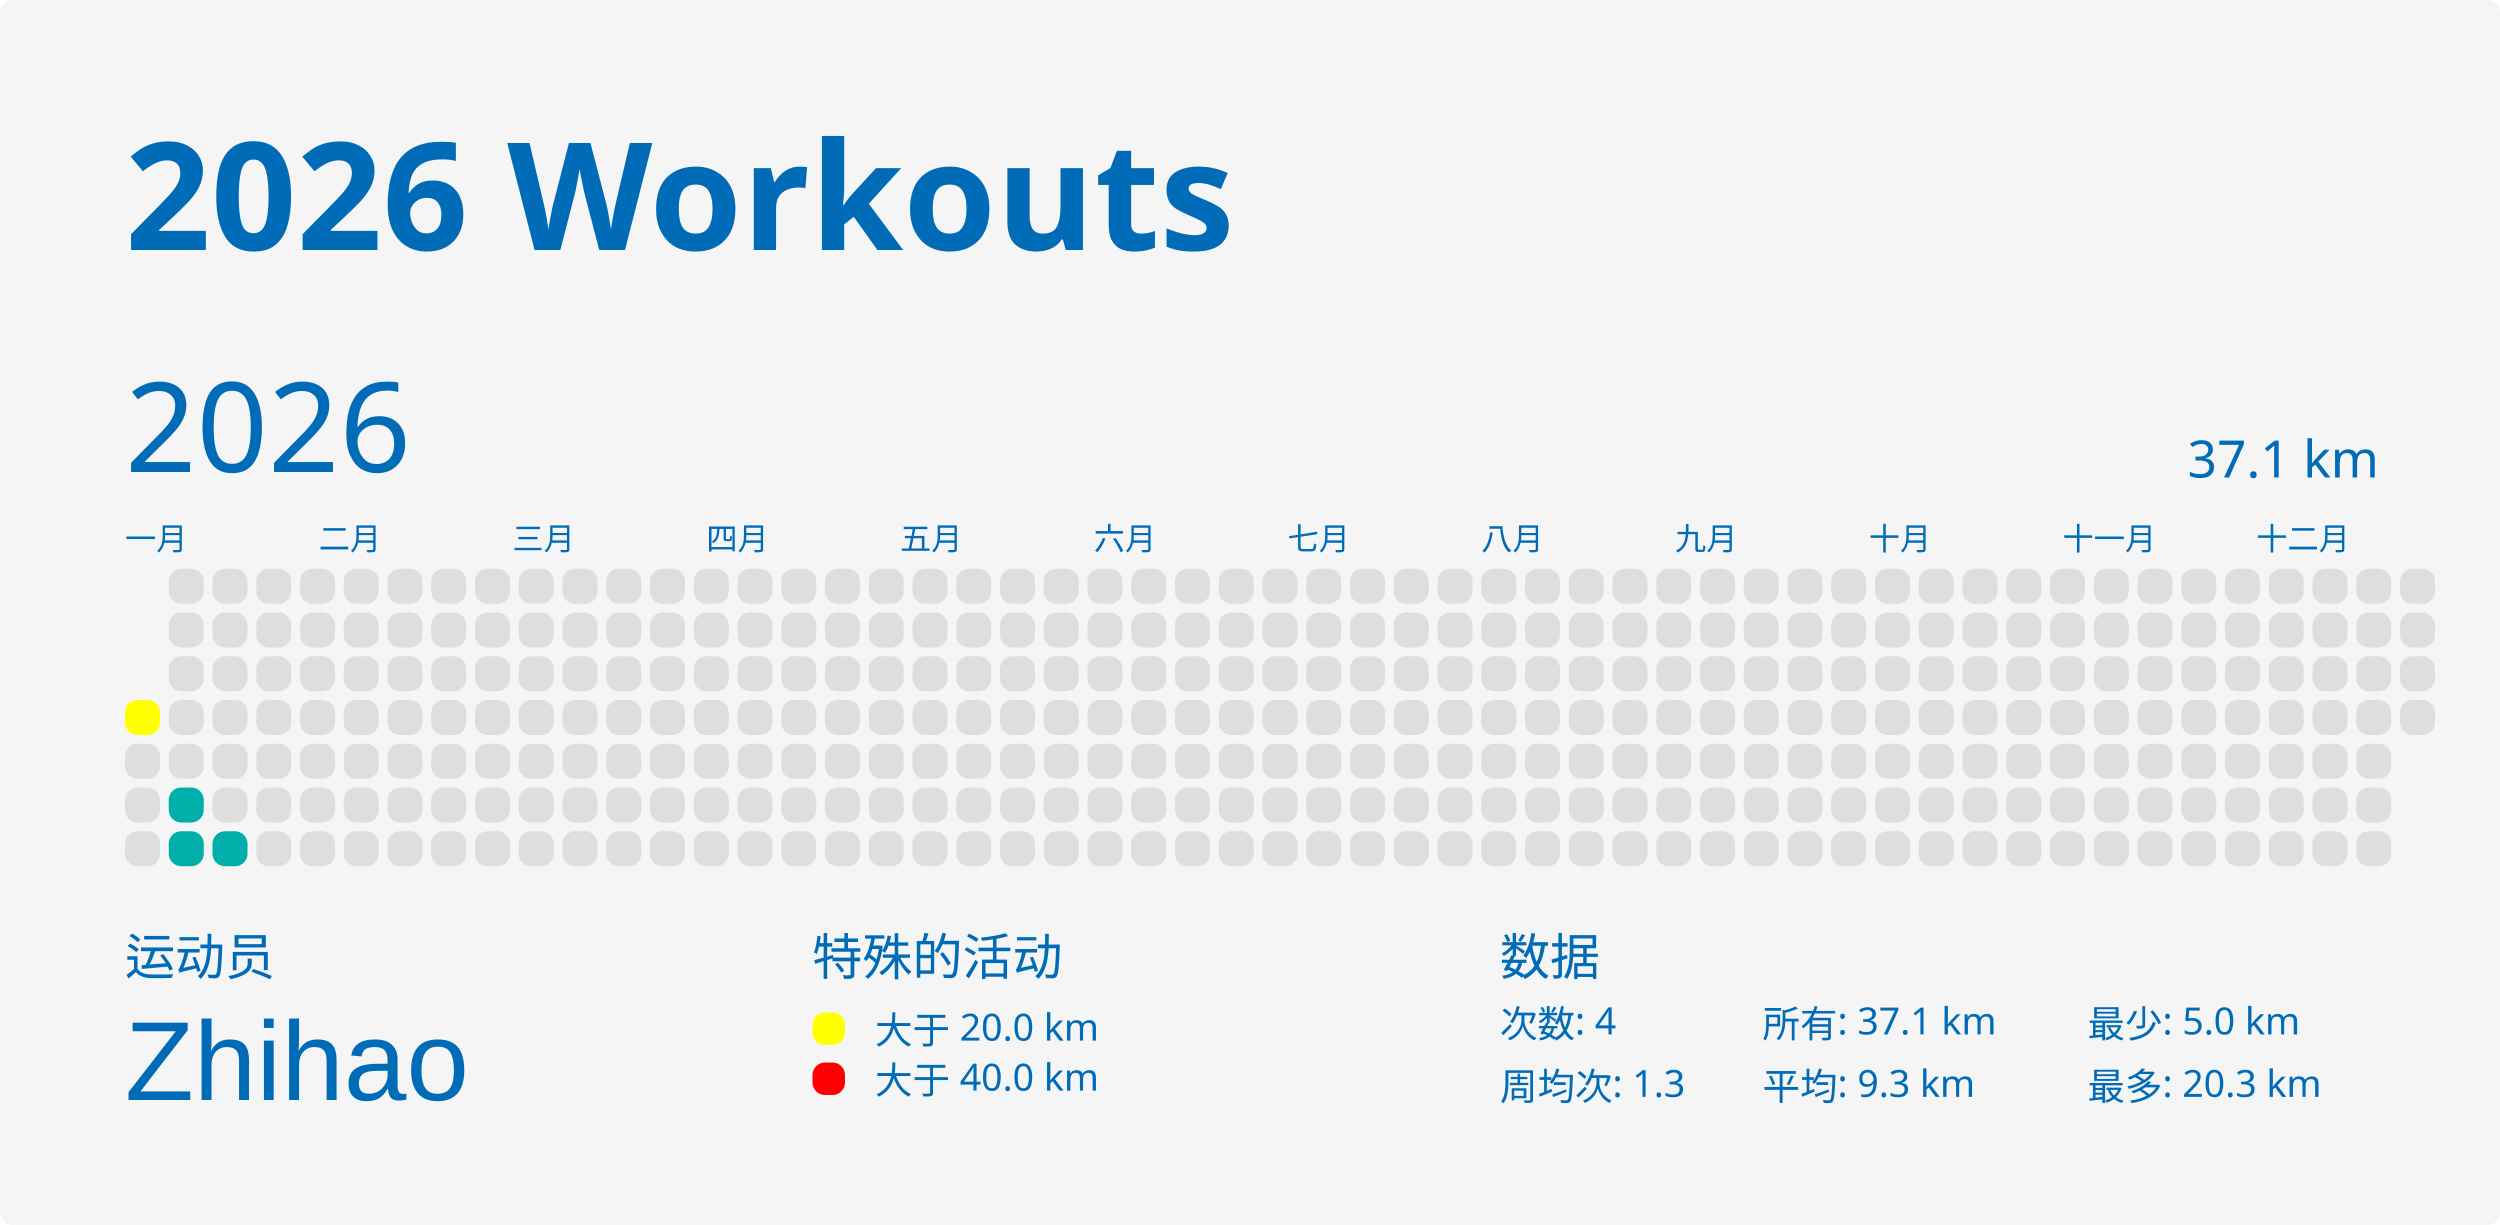
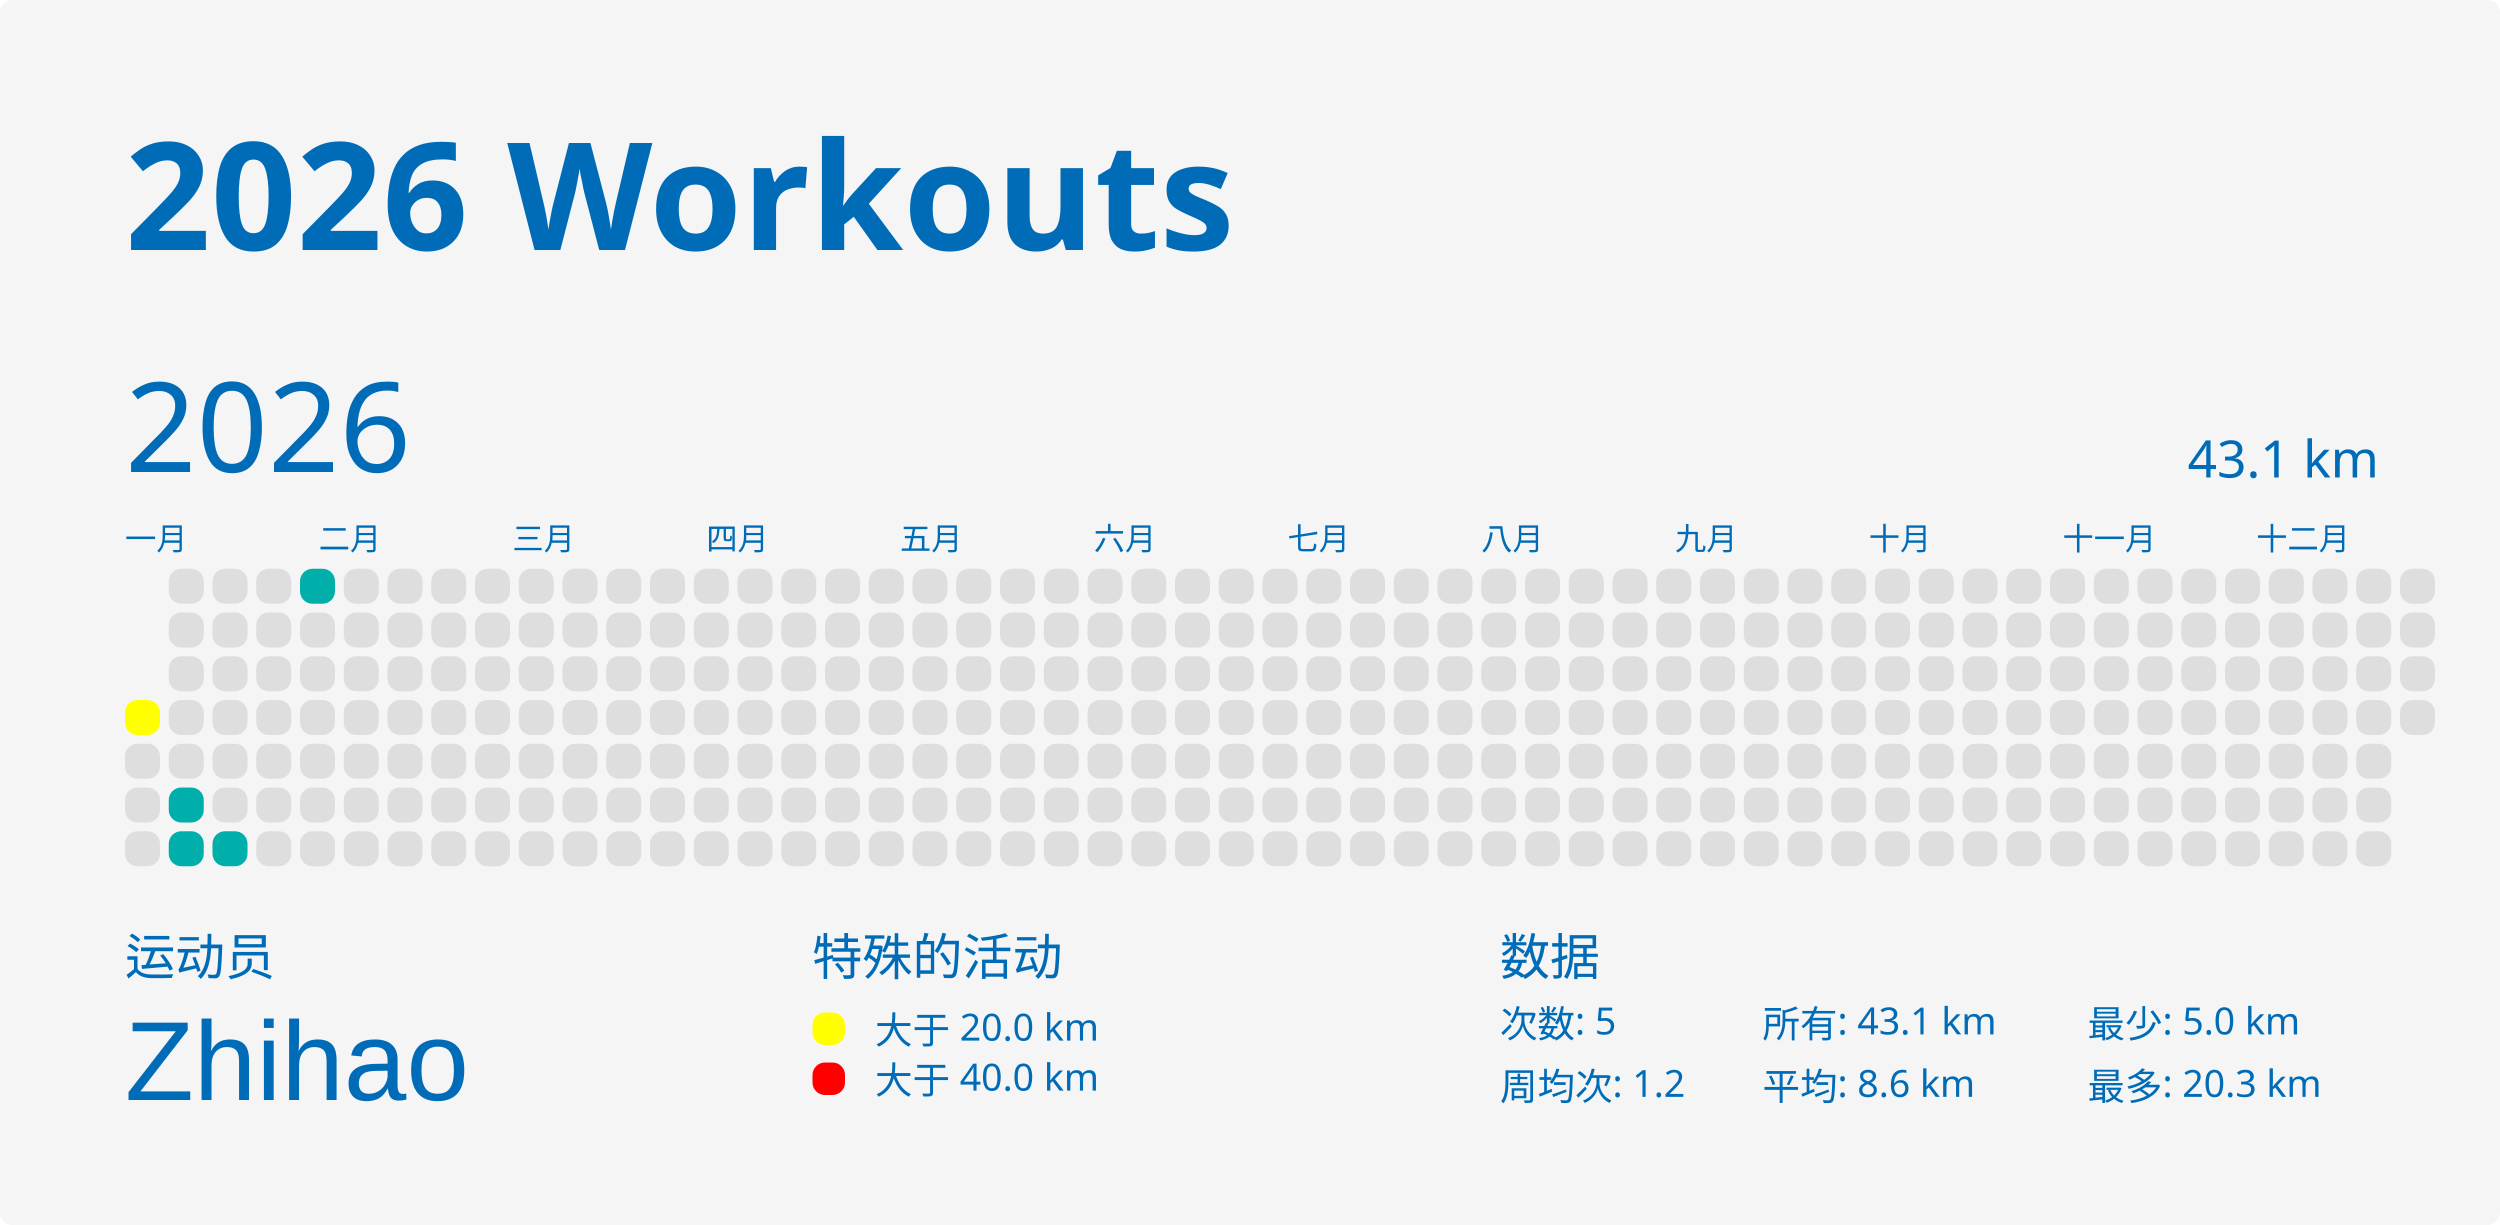
<svg xmlns="http://www.w3.org/2000/svg" baseProfile="full" height="98mm" version="1.1" viewBox="0,0,200,98" width="200mm">
  <defs />
  <rect fill="#f5f5f5" height="98" rx="1" ry="1" width="200" x="0" y="0" />
  <text fill="#006cb8" style="font-size:12px; font-family:MGI-Regular; font-weight:bold;" x="10" y="20">2026 Workouts</text>
  <text fill="#006cb8" style="font-size:4px; font-family:MGI-Regular" x="10" y="78">运动员</text>
  <text fill="#006cb8" style="font-size:9px; font-family:Arial" x="10" y="88">Zhihao</text>
  <text fill="#006cb8" style="font-size:4px; font-family:MGI-Regular" x="65" y="78">特殊的活动</text>
  <rect fill="yellow" height="2.6" rx="1" ry="1" width="2.6" x="65" y="81" />
  <text fill="#006cb8" style="font-size:3px; font-family:MGI-Regular" x="70" y="83.5">大于 20.0 km</text>
  <rect fill="red" height="2.6" rx="1" ry="1" width="2.6" x="65" y="85" />
  <text fill="#006cb8" style="font-size:3px; font-family:MGI-Regular" x="70" y="87.5">大于 40.0 km</text>
  <text fill="#006cb8" style="font-size:4px; font-family:MGI-Regular" x="120" y="78">数据</text>
-   <text fill="#006cb8" style="font-size:3px; font-family:MGI-Regular" x="120" y="83">次数: 4</text>
-   <text fill="#006cb8" style="font-size:3px; font-family:MGI-Regular" x="120" y="88">周均次: 1.3</text>
-   <text fill="#006cb8" style="font-size:3px; font-family:MGI-Regular" x="141" y="83">所有: 37.1 km</text>
-   <text fill="#006cb8" style="font-size:3px; font-family:MGI-Regular" x="141" y="88">平均: 9.3 km</text>
+   <text fill="#006cb8" style="font-size:3px; font-family:MGI-Regular" x="120" y="83">次数: 5</text>
+   <text fill="#006cb8" style="font-size:3px; font-family:MGI-Regular" x="120" y="88">周均次: 1.2</text>
+   <text fill="#006cb8" style="font-size:3px; font-family:MGI-Regular" x="141" y="83">所有: 43.1 km</text>
+   <text fill="#006cb8" style="font-size:3px; font-family:MGI-Regular" x="141" y="88">平均: 8.6 km</text>
  <text fill="#006cb8" style="font-size:3px; font-family:MGI-Regular" x="167" y="83">最少: 5.0 km</text>
  <text fill="#006cb8" style="font-size:3px; font-family:MGI-Regular" x="167" y="88">最多: 20.3 km</text>
  <text dominant-baseline="hanging" fill="#006cb8" style="font-size:10.0px; font-family:MGI-Regular;" x="10" y="30">2026</text>
-   <text dominant-baseline="hanging" fill="#006cb8" style="font-size:4.125px; font-family:MGI-Regular;" x="175" y="35">37.1 km</text>
+   <text dominant-baseline="hanging" fill="#006cb8" style="font-size:4.125px; font-family:MGI-Regular;" x="175" y="35">43.1 km</text>
  <text fill="#006cb8" style="font-size:2.5px; font-family:MGI-Regular" x="10.0" y="44">一月</text>
  <text fill="#006cb8" style="font-size:2.5px; font-family:MGI-Regular" x="25.5" y="44">二月</text>
  <text fill="#006cb8" style="font-size:2.5px; font-family:MGI-Regular" x="41.0" y="44">三月</text>
  <text fill="#006cb8" style="font-size:2.5px; font-family:MGI-Regular" x="56.5" y="44">四月</text>
  <text fill="#006cb8" style="font-size:2.5px; font-family:MGI-Regular" x="72.0" y="44">五月</text>
  <text fill="#006cb8" style="font-size:2.5px; font-family:MGI-Regular" x="87.5" y="44">六月</text>
  <text fill="#006cb8" style="font-size:2.5px; font-family:MGI-Regular" x="103.0" y="44">七月</text>
  <text fill="#006cb8" style="font-size:2.5px; font-family:MGI-Regular" x="118.5" y="44">八月</text>
  <text fill="#006cb8" style="font-size:2.5px; font-family:MGI-Regular" x="134.0" y="44">九月</text>
  <text fill="#006cb8" style="font-size:2.5px; font-family:MGI-Regular" x="149.5" y="44">十月</text>
  <text fill="#006cb8" style="font-size:2.5px; font-family:MGI-Regular" x="165.0" y="44">十一月</text>
  <text fill="#006cb8" style="font-size:2.5px; font-family:MGI-Regular" x="180.5" y="44">十二月</text>
  <rect fill="yellow" height="2.8" rx="1" ry="1" width="2.8" x="10.0" y="56.0" />
  <rect fill="#dedede" height="2.8" rx="1" ry="1" width="2.8" x="10.0" y="59.5" />
  <rect fill="#dedede" height="2.8" rx="1" ry="1" width="2.8" x="10.0" y="63.0" />
  <rect fill="#dedede" height="2.8" rx="1" ry="1" width="2.8" x="10.0" y="66.5" />
  <rect fill="#dedede" height="2.8" rx="1" ry="1" width="2.8" x="13.5" y="45.5" />
  <rect fill="#dedede" height="2.8" rx="1" ry="1" width="2.8" x="13.5" y="49.0" />
  <rect fill="#dedede" height="2.8" rx="1" ry="1" width="2.8" x="13.5" y="52.5" />
  <rect fill="#dedede" height="2.8" rx="1" ry="1" width="2.8" x="13.5" y="56.0" />
  <rect fill="#dedede" height="2.8" rx="1" ry="1" width="2.8" x="13.5" y="59.5" />
  <rect fill="#00AFAA" height="2.8" rx="1" ry="1" width="2.8" x="13.5" y="63.0" />
  <rect fill="#00AFAA" height="2.8" rx="1" ry="1" width="2.8" x="13.5" y="66.5" />
  <rect fill="#dedede" height="2.8" rx="1" ry="1" width="2.8" x="17.0" y="45.5" />
  <rect fill="#dedede" height="2.8" rx="1" ry="1" width="2.8" x="17.0" y="49.0" />
  <rect fill="#dedede" height="2.8" rx="1" ry="1" width="2.8" x="17.0" y="52.5" />
  <rect fill="#dedede" height="2.8" rx="1" ry="1" width="2.8" x="17.0" y="56.0" />
  <rect fill="#dedede" height="2.8" rx="1" ry="1" width="2.8" x="17.0" y="59.5" />
  <rect fill="#dedede" height="2.8" rx="1" ry="1" width="2.8" x="17.0" y="63.0" />
  <rect fill="#00AFAA" height="2.8" rx="1" ry="1" width="2.8" x="17.0" y="66.5" />
  <rect fill="#dedede" height="2.8" rx="1" ry="1" width="2.8" x="20.5" y="45.5" />
  <rect fill="#dedede" height="2.8" rx="1" ry="1" width="2.8" x="20.5" y="49.0" />
  <rect fill="#dedede" height="2.8" rx="1" ry="1" width="2.8" x="20.5" y="52.5" />
  <rect fill="#dedede" height="2.8" rx="1" ry="1" width="2.8" x="20.5" y="56.0" />
  <rect fill="#dedede" height="2.8" rx="1" ry="1" width="2.8" x="20.5" y="59.5" />
  <rect fill="#dedede" height="2.8" rx="1" ry="1" width="2.8" x="20.5" y="63.0" />
  <rect fill="#dedede" height="2.8" rx="1" ry="1" width="2.8" x="20.5" y="66.5" />
-   <rect fill="#dedede" height="2.8" rx="1" ry="1" width="2.8" x="24.0" y="45.5" />
+   <rect fill="#00AFAA" height="2.8" rx="1" ry="1" width="2.8" x="24.0" y="45.5" />
  <rect fill="#dedede" height="2.8" rx="1" ry="1" width="2.8" x="24.0" y="49.0" />
  <rect fill="#dedede" height="2.8" rx="1" ry="1" width="2.8" x="24.0" y="52.5" />
  <rect fill="#dedede" height="2.8" rx="1" ry="1" width="2.8" x="24.0" y="56.0" />
  <rect fill="#dedede" height="2.8" rx="1" ry="1" width="2.8" x="24.0" y="59.5" />
  <rect fill="#dedede" height="2.8" rx="1" ry="1" width="2.8" x="24.0" y="63.0" />
  <rect fill="#dedede" height="2.8" rx="1" ry="1" width="2.8" x="24.0" y="66.5" />
  <rect fill="#dedede" height="2.8" rx="1" ry="1" width="2.8" x="27.5" y="45.5" />
  <rect fill="#dedede" height="2.8" rx="1" ry="1" width="2.8" x="27.5" y="49.0" />
  <rect fill="#dedede" height="2.8" rx="1" ry="1" width="2.8" x="27.5" y="52.5" />
  <rect fill="#dedede" height="2.8" rx="1" ry="1" width="2.8" x="27.5" y="56.0" />
  <rect fill="#dedede" height="2.8" rx="1" ry="1" width="2.8" x="27.5" y="59.5" />
  <rect fill="#dedede" height="2.8" rx="1" ry="1" width="2.8" x="27.5" y="63.0" />
  <rect fill="#dedede" height="2.8" rx="1" ry="1" width="2.8" x="27.5" y="66.5" />
  <rect fill="#dedede" height="2.8" rx="1" ry="1" width="2.8" x="31.0" y="45.5" />
  <rect fill="#dedede" height="2.8" rx="1" ry="1" width="2.8" x="31.0" y="49.0" />
  <rect fill="#dedede" height="2.8" rx="1" ry="1" width="2.8" x="31.0" y="52.5" />
  <rect fill="#dedede" height="2.8" rx="1" ry="1" width="2.8" x="31.0" y="56.0" />
  <rect fill="#dedede" height="2.8" rx="1" ry="1" width="2.8" x="31.0" y="59.5" />
  <rect fill="#dedede" height="2.8" rx="1" ry="1" width="2.8" x="31.0" y="63.0" />
  <rect fill="#dedede" height="2.8" rx="1" ry="1" width="2.8" x="31.0" y="66.5" />
  <rect fill="#dedede" height="2.8" rx="1" ry="1" width="2.8" x="34.5" y="45.5" />
  <rect fill="#dedede" height="2.8" rx="1" ry="1" width="2.8" x="34.5" y="49.0" />
  <rect fill="#dedede" height="2.8" rx="1" ry="1" width="2.8" x="34.5" y="52.5" />
  <rect fill="#dedede" height="2.8" rx="1" ry="1" width="2.8" x="34.5" y="56.0" />
  <rect fill="#dedede" height="2.8" rx="1" ry="1" width="2.8" x="34.5" y="59.5" />
  <rect fill="#dedede" height="2.8" rx="1" ry="1" width="2.8" x="34.5" y="63.0" />
  <rect fill="#dedede" height="2.8" rx="1" ry="1" width="2.8" x="34.5" y="66.5" />
  <rect fill="#dedede" height="2.8" rx="1" ry="1" width="2.8" x="38.0" y="45.5" />
  <rect fill="#dedede" height="2.8" rx="1" ry="1" width="2.8" x="38.0" y="49.0" />
  <rect fill="#dedede" height="2.8" rx="1" ry="1" width="2.8" x="38.0" y="52.5" />
  <rect fill="#dedede" height="2.8" rx="1" ry="1" width="2.8" x="38.0" y="56.0" />
  <rect fill="#dedede" height="2.8" rx="1" ry="1" width="2.8" x="38.0" y="59.5" />
  <rect fill="#dedede" height="2.8" rx="1" ry="1" width="2.8" x="38.0" y="63.0" />
  <rect fill="#dedede" height="2.8" rx="1" ry="1" width="2.8" x="38.0" y="66.5" />
  <rect fill="#dedede" height="2.8" rx="1" ry="1" width="2.8" x="41.5" y="45.5" />
  <rect fill="#dedede" height="2.8" rx="1" ry="1" width="2.8" x="41.5" y="49.0" />
  <rect fill="#dedede" height="2.8" rx="1" ry="1" width="2.8" x="41.5" y="52.5" />
  <rect fill="#dedede" height="2.8" rx="1" ry="1" width="2.8" x="41.5" y="56.0" />
  <rect fill="#dedede" height="2.8" rx="1" ry="1" width="2.8" x="41.5" y="59.5" />
  <rect fill="#dedede" height="2.8" rx="1" ry="1" width="2.8" x="41.5" y="63.0" />
  <rect fill="#dedede" height="2.8" rx="1" ry="1" width="2.8" x="41.5" y="66.5" />
  <rect fill="#dedede" height="2.8" rx="1" ry="1" width="2.8" x="45.0" y="45.5" />
  <rect fill="#dedede" height="2.8" rx="1" ry="1" width="2.8" x="45.0" y="49.0" />
  <rect fill="#dedede" height="2.8" rx="1" ry="1" width="2.8" x="45.0" y="52.5" />
  <rect fill="#dedede" height="2.8" rx="1" ry="1" width="2.8" x="45.0" y="56.0" />
  <rect fill="#dedede" height="2.8" rx="1" ry="1" width="2.8" x="45.0" y="59.5" />
  <rect fill="#dedede" height="2.8" rx="1" ry="1" width="2.8" x="45.0" y="63.0" />
  <rect fill="#dedede" height="2.8" rx="1" ry="1" width="2.8" x="45.0" y="66.5" />
  <rect fill="#dedede" height="2.8" rx="1" ry="1" width="2.8" x="48.5" y="45.5" />
  <rect fill="#dedede" height="2.8" rx="1" ry="1" width="2.8" x="48.5" y="49.0" />
  <rect fill="#dedede" height="2.8" rx="1" ry="1" width="2.8" x="48.5" y="52.5" />
  <rect fill="#dedede" height="2.8" rx="1" ry="1" width="2.8" x="48.5" y="56.0" />
  <rect fill="#dedede" height="2.8" rx="1" ry="1" width="2.8" x="48.5" y="59.5" />
  <rect fill="#dedede" height="2.8" rx="1" ry="1" width="2.8" x="48.5" y="63.0" />
  <rect fill="#dedede" height="2.8" rx="1" ry="1" width="2.8" x="48.5" y="66.5" />
  <rect fill="#dedede" height="2.8" rx="1" ry="1" width="2.8" x="52.0" y="45.5" />
  <rect fill="#dedede" height="2.8" rx="1" ry="1" width="2.8" x="52.0" y="49.0" />
  <rect fill="#dedede" height="2.8" rx="1" ry="1" width="2.8" x="52.0" y="52.5" />
  <rect fill="#dedede" height="2.8" rx="1" ry="1" width="2.8" x="52.0" y="56.0" />
  <rect fill="#dedede" height="2.8" rx="1" ry="1" width="2.8" x="52.0" y="59.5" />
  <rect fill="#dedede" height="2.8" rx="1" ry="1" width="2.8" x="52.0" y="63.0" />
  <rect fill="#dedede" height="2.8" rx="1" ry="1" width="2.8" x="52.0" y="66.5" />
  <rect fill="#dedede" height="2.8" rx="1" ry="1" width="2.8" x="55.5" y="45.5" />
  <rect fill="#dedede" height="2.8" rx="1" ry="1" width="2.8" x="55.5" y="49.0" />
  <rect fill="#dedede" height="2.8" rx="1" ry="1" width="2.8" x="55.5" y="52.5" />
  <rect fill="#dedede" height="2.8" rx="1" ry="1" width="2.8" x="55.5" y="56.0" />
  <rect fill="#dedede" height="2.8" rx="1" ry="1" width="2.8" x="55.5" y="59.5" />
  <rect fill="#dedede" height="2.8" rx="1" ry="1" width="2.8" x="55.5" y="63.0" />
  <rect fill="#dedede" height="2.8" rx="1" ry="1" width="2.8" x="55.5" y="66.5" />
  <rect fill="#dedede" height="2.8" rx="1" ry="1" width="2.8" x="59.0" y="45.5" />
  <rect fill="#dedede" height="2.8" rx="1" ry="1" width="2.8" x="59.0" y="49.0" />
  <rect fill="#dedede" height="2.8" rx="1" ry="1" width="2.8" x="59.0" y="52.5" />
  <rect fill="#dedede" height="2.8" rx="1" ry="1" width="2.8" x="59.0" y="56.0" />
  <rect fill="#dedede" height="2.8" rx="1" ry="1" width="2.8" x="59.0" y="59.5" />
  <rect fill="#dedede" height="2.8" rx="1" ry="1" width="2.8" x="59.0" y="63.0" />
  <rect fill="#dedede" height="2.8" rx="1" ry="1" width="2.8" x="59.0" y="66.5" />
  <rect fill="#dedede" height="2.8" rx="1" ry="1" width="2.8" x="62.5" y="45.5" />
  <rect fill="#dedede" height="2.8" rx="1" ry="1" width="2.8" x="62.5" y="49.0" />
  <rect fill="#dedede" height="2.8" rx="1" ry="1" width="2.8" x="62.5" y="52.5" />
  <rect fill="#dedede" height="2.8" rx="1" ry="1" width="2.8" x="62.5" y="56.0" />
  <rect fill="#dedede" height="2.8" rx="1" ry="1" width="2.8" x="62.5" y="59.5" />
  <rect fill="#dedede" height="2.8" rx="1" ry="1" width="2.8" x="62.5" y="63.0" />
  <rect fill="#dedede" height="2.8" rx="1" ry="1" width="2.8" x="62.5" y="66.5" />
  <rect fill="#dedede" height="2.8" rx="1" ry="1" width="2.8" x="66.0" y="45.5" />
  <rect fill="#dedede" height="2.8" rx="1" ry="1" width="2.8" x="66.0" y="49.0" />
  <rect fill="#dedede" height="2.8" rx="1" ry="1" width="2.8" x="66.0" y="52.5" />
  <rect fill="#dedede" height="2.8" rx="1" ry="1" width="2.8" x="66.0" y="56.0" />
  <rect fill="#dedede" height="2.8" rx="1" ry="1" width="2.8" x="66.0" y="59.5" />
  <rect fill="#dedede" height="2.8" rx="1" ry="1" width="2.8" x="66.0" y="63.0" />
  <rect fill="#dedede" height="2.8" rx="1" ry="1" width="2.8" x="66.0" y="66.5" />
  <rect fill="#dedede" height="2.8" rx="1" ry="1" width="2.8" x="69.5" y="45.5" />
  <rect fill="#dedede" height="2.8" rx="1" ry="1" width="2.8" x="69.5" y="49.0" />
  <rect fill="#dedede" height="2.8" rx="1" ry="1" width="2.8" x="69.5" y="52.5" />
  <rect fill="#dedede" height="2.8" rx="1" ry="1" width="2.8" x="69.5" y="56.0" />
  <rect fill="#dedede" height="2.8" rx="1" ry="1" width="2.8" x="69.5" y="59.5" />
  <rect fill="#dedede" height="2.8" rx="1" ry="1" width="2.8" x="69.5" y="63.0" />
  <rect fill="#dedede" height="2.8" rx="1" ry="1" width="2.8" x="69.5" y="66.5" />
  <rect fill="#dedede" height="2.8" rx="1" ry="1" width="2.8" x="73.0" y="45.5" />
  <rect fill="#dedede" height="2.8" rx="1" ry="1" width="2.8" x="73.0" y="49.0" />
  <rect fill="#dedede" height="2.8" rx="1" ry="1" width="2.8" x="73.0" y="52.5" />
  <rect fill="#dedede" height="2.8" rx="1" ry="1" width="2.8" x="73.0" y="56.0" />
  <rect fill="#dedede" height="2.8" rx="1" ry="1" width="2.8" x="73.0" y="59.5" />
  <rect fill="#dedede" height="2.8" rx="1" ry="1" width="2.8" x="73.0" y="63.0" />
  <rect fill="#dedede" height="2.8" rx="1" ry="1" width="2.8" x="73.0" y="66.5" />
  <rect fill="#dedede" height="2.8" rx="1" ry="1" width="2.8" x="76.5" y="45.5" />
  <rect fill="#dedede" height="2.8" rx="1" ry="1" width="2.8" x="76.5" y="49.0" />
  <rect fill="#dedede" height="2.8" rx="1" ry="1" width="2.8" x="76.5" y="52.5" />
  <rect fill="#dedede" height="2.8" rx="1" ry="1" width="2.8" x="76.5" y="56.0" />
  <rect fill="#dedede" height="2.8" rx="1" ry="1" width="2.8" x="76.5" y="59.5" />
  <rect fill="#dedede" height="2.8" rx="1" ry="1" width="2.8" x="76.5" y="63.0" />
  <rect fill="#dedede" height="2.8" rx="1" ry="1" width="2.8" x="76.5" y="66.5" />
  <rect fill="#dedede" height="2.8" rx="1" ry="1" width="2.8" x="80.0" y="45.5" />
  <rect fill="#dedede" height="2.8" rx="1" ry="1" width="2.8" x="80.0" y="49.0" />
  <rect fill="#dedede" height="2.8" rx="1" ry="1" width="2.8" x="80.0" y="52.5" />
  <rect fill="#dedede" height="2.8" rx="1" ry="1" width="2.8" x="80.0" y="56.0" />
  <rect fill="#dedede" height="2.8" rx="1" ry="1" width="2.8" x="80.0" y="59.5" />
  <rect fill="#dedede" height="2.8" rx="1" ry="1" width="2.8" x="80.0" y="63.0" />
  <rect fill="#dedede" height="2.8" rx="1" ry="1" width="2.8" x="80.0" y="66.5" />
  <rect fill="#dedede" height="2.8" rx="1" ry="1" width="2.8" x="83.5" y="45.5" />
  <rect fill="#dedede" height="2.8" rx="1" ry="1" width="2.8" x="83.5" y="49.0" />
  <rect fill="#dedede" height="2.8" rx="1" ry="1" width="2.8" x="83.5" y="52.5" />
  <rect fill="#dedede" height="2.8" rx="1" ry="1" width="2.8" x="83.5" y="56.0" />
  <rect fill="#dedede" height="2.8" rx="1" ry="1" width="2.8" x="83.5" y="59.5" />
  <rect fill="#dedede" height="2.8" rx="1" ry="1" width="2.8" x="83.5" y="63.0" />
  <rect fill="#dedede" height="2.8" rx="1" ry="1" width="2.8" x="83.5" y="66.5" />
  <rect fill="#dedede" height="2.8" rx="1" ry="1" width="2.8" x="87.0" y="45.5" />
  <rect fill="#dedede" height="2.8" rx="1" ry="1" width="2.8" x="87.0" y="49.0" />
  <rect fill="#dedede" height="2.8" rx="1" ry="1" width="2.8" x="87.0" y="52.5" />
  <rect fill="#dedede" height="2.8" rx="1" ry="1" width="2.8" x="87.0" y="56.0" />
  <rect fill="#dedede" height="2.8" rx="1" ry="1" width="2.8" x="87.0" y="59.5" />
  <rect fill="#dedede" height="2.8" rx="1" ry="1" width="2.8" x="87.0" y="63.0" />
  <rect fill="#dedede" height="2.8" rx="1" ry="1" width="2.8" x="87.0" y="66.5" />
  <rect fill="#dedede" height="2.8" rx="1" ry="1" width="2.8" x="90.5" y="45.5" />
  <rect fill="#dedede" height="2.8" rx="1" ry="1" width="2.8" x="90.5" y="49.0" />
  <rect fill="#dedede" height="2.8" rx="1" ry="1" width="2.8" x="90.5" y="52.5" />
  <rect fill="#dedede" height="2.8" rx="1" ry="1" width="2.8" x="90.5" y="56.0" />
  <rect fill="#dedede" height="2.8" rx="1" ry="1" width="2.8" x="90.5" y="59.5" />
  <rect fill="#dedede" height="2.8" rx="1" ry="1" width="2.8" x="90.5" y="63.0" />
  <rect fill="#dedede" height="2.8" rx="1" ry="1" width="2.8" x="90.5" y="66.5" />
  <rect fill="#dedede" height="2.8" rx="1" ry="1" width="2.8" x="94.0" y="45.5" />
  <rect fill="#dedede" height="2.8" rx="1" ry="1" width="2.8" x="94.0" y="49.0" />
  <rect fill="#dedede" height="2.8" rx="1" ry="1" width="2.8" x="94.0" y="52.5" />
  <rect fill="#dedede" height="2.8" rx="1" ry="1" width="2.8" x="94.0" y="56.0" />
  <rect fill="#dedede" height="2.8" rx="1" ry="1" width="2.8" x="94.0" y="59.5" />
  <rect fill="#dedede" height="2.8" rx="1" ry="1" width="2.8" x="94.0" y="63.0" />
  <rect fill="#dedede" height="2.8" rx="1" ry="1" width="2.8" x="94.0" y="66.5" />
  <rect fill="#dedede" height="2.8" rx="1" ry="1" width="2.8" x="97.5" y="45.5" />
  <rect fill="#dedede" height="2.8" rx="1" ry="1" width="2.8" x="97.5" y="49.0" />
  <rect fill="#dedede" height="2.8" rx="1" ry="1" width="2.8" x="97.5" y="52.5" />
  <rect fill="#dedede" height="2.8" rx="1" ry="1" width="2.8" x="97.5" y="56.0" />
  <rect fill="#dedede" height="2.8" rx="1" ry="1" width="2.8" x="97.5" y="59.5" />
  <rect fill="#dedede" height="2.8" rx="1" ry="1" width="2.8" x="97.5" y="63.0" />
  <rect fill="#dedede" height="2.8" rx="1" ry="1" width="2.8" x="97.5" y="66.5" />
  <rect fill="#dedede" height="2.8" rx="1" ry="1" width="2.8" x="101.0" y="45.5" />
  <rect fill="#dedede" height="2.8" rx="1" ry="1" width="2.8" x="101.0" y="49.0" />
  <rect fill="#dedede" height="2.8" rx="1" ry="1" width="2.8" x="101.0" y="52.5" />
  <rect fill="#dedede" height="2.8" rx="1" ry="1" width="2.8" x="101.0" y="56.0" />
  <rect fill="#dedede" height="2.8" rx="1" ry="1" width="2.8" x="101.0" y="59.5" />
  <rect fill="#dedede" height="2.8" rx="1" ry="1" width="2.8" x="101.0" y="63.0" />
  <rect fill="#dedede" height="2.8" rx="1" ry="1" width="2.8" x="101.0" y="66.5" />
  <rect fill="#dedede" height="2.8" rx="1" ry="1" width="2.8" x="104.5" y="45.5" />
  <rect fill="#dedede" height="2.8" rx="1" ry="1" width="2.8" x="104.5" y="49.0" />
  <rect fill="#dedede" height="2.8" rx="1" ry="1" width="2.8" x="104.5" y="52.5" />
  <rect fill="#dedede" height="2.8" rx="1" ry="1" width="2.8" x="104.5" y="56.0" />
  <rect fill="#dedede" height="2.8" rx="1" ry="1" width="2.8" x="104.5" y="59.5" />
  <rect fill="#dedede" height="2.8" rx="1" ry="1" width="2.8" x="104.5" y="63.0" />
  <rect fill="#dedede" height="2.8" rx="1" ry="1" width="2.8" x="104.5" y="66.5" />
  <rect fill="#dedede" height="2.8" rx="1" ry="1" width="2.8" x="108.0" y="45.5" />
  <rect fill="#dedede" height="2.8" rx="1" ry="1" width="2.8" x="108.0" y="49.0" />
  <rect fill="#dedede" height="2.8" rx="1" ry="1" width="2.8" x="108.0" y="52.5" />
  <rect fill="#dedede" height="2.8" rx="1" ry="1" width="2.8" x="108.0" y="56.0" />
  <rect fill="#dedede" height="2.8" rx="1" ry="1" width="2.8" x="108.0" y="59.5" />
  <rect fill="#dedede" height="2.8" rx="1" ry="1" width="2.8" x="108.0" y="63.0" />
  <rect fill="#dedede" height="2.8" rx="1" ry="1" width="2.8" x="108.0" y="66.5" />
  <rect fill="#dedede" height="2.8" rx="1" ry="1" width="2.8" x="111.5" y="45.5" />
  <rect fill="#dedede" height="2.8" rx="1" ry="1" width="2.8" x="111.5" y="49.0" />
  <rect fill="#dedede" height="2.8" rx="1" ry="1" width="2.8" x="111.5" y="52.5" />
  <rect fill="#dedede" height="2.8" rx="1" ry="1" width="2.8" x="111.5" y="56.0" />
  <rect fill="#dedede" height="2.8" rx="1" ry="1" width="2.8" x="111.5" y="59.5" />
  <rect fill="#dedede" height="2.8" rx="1" ry="1" width="2.8" x="111.5" y="63.0" />
  <rect fill="#dedede" height="2.8" rx="1" ry="1" width="2.8" x="111.5" y="66.5" />
  <rect fill="#dedede" height="2.8" rx="1" ry="1" width="2.8" x="115.0" y="45.5" />
  <rect fill="#dedede" height="2.8" rx="1" ry="1" width="2.8" x="115.0" y="49.0" />
  <rect fill="#dedede" height="2.8" rx="1" ry="1" width="2.8" x="115.0" y="52.5" />
  <rect fill="#dedede" height="2.8" rx="1" ry="1" width="2.8" x="115.0" y="56.0" />
  <rect fill="#dedede" height="2.8" rx="1" ry="1" width="2.8" x="115.0" y="59.5" />
  <rect fill="#dedede" height="2.8" rx="1" ry="1" width="2.8" x="115.0" y="63.0" />
  <rect fill="#dedede" height="2.8" rx="1" ry="1" width="2.8" x="115.0" y="66.5" />
  <rect fill="#dedede" height="2.8" rx="1" ry="1" width="2.8" x="118.5" y="45.5" />
  <rect fill="#dedede" height="2.8" rx="1" ry="1" width="2.8" x="118.5" y="49.0" />
  <rect fill="#dedede" height="2.8" rx="1" ry="1" width="2.8" x="118.5" y="52.5" />
  <rect fill="#dedede" height="2.8" rx="1" ry="1" width="2.8" x="118.5" y="56.0" />
  <rect fill="#dedede" height="2.8" rx="1" ry="1" width="2.8" x="118.5" y="59.5" />
  <rect fill="#dedede" height="2.8" rx="1" ry="1" width="2.8" x="118.5" y="63.0" />
  <rect fill="#dedede" height="2.8" rx="1" ry="1" width="2.8" x="118.5" y="66.5" />
  <rect fill="#dedede" height="2.8" rx="1" ry="1" width="2.8" x="122.0" y="45.5" />
  <rect fill="#dedede" height="2.8" rx="1" ry="1" width="2.8" x="122.0" y="49.0" />
  <rect fill="#dedede" height="2.8" rx="1" ry="1" width="2.8" x="122.0" y="52.5" />
  <rect fill="#dedede" height="2.8" rx="1" ry="1" width="2.8" x="122.0" y="56.0" />
  <rect fill="#dedede" height="2.8" rx="1" ry="1" width="2.8" x="122.0" y="59.5" />
  <rect fill="#dedede" height="2.8" rx="1" ry="1" width="2.8" x="122.0" y="63.0" />
  <rect fill="#dedede" height="2.8" rx="1" ry="1" width="2.8" x="122.0" y="66.5" />
  <rect fill="#dedede" height="2.8" rx="1" ry="1" width="2.8" x="125.5" y="45.5" />
  <rect fill="#dedede" height="2.8" rx="1" ry="1" width="2.8" x="125.5" y="49.0" />
  <rect fill="#dedede" height="2.8" rx="1" ry="1" width="2.8" x="125.5" y="52.5" />
  <rect fill="#dedede" height="2.8" rx="1" ry="1" width="2.8" x="125.5" y="56.0" />
  <rect fill="#dedede" height="2.8" rx="1" ry="1" width="2.8" x="125.5" y="59.5" />
  <rect fill="#dedede" height="2.8" rx="1" ry="1" width="2.8" x="125.5" y="63.0" />
  <rect fill="#dedede" height="2.8" rx="1" ry="1" width="2.8" x="125.5" y="66.5" />
  <rect fill="#dedede" height="2.8" rx="1" ry="1" width="2.8" x="129.0" y="45.5" />
  <rect fill="#dedede" height="2.8" rx="1" ry="1" width="2.8" x="129.0" y="49.0" />
  <rect fill="#dedede" height="2.8" rx="1" ry="1" width="2.8" x="129.0" y="52.5" />
  <rect fill="#dedede" height="2.8" rx="1" ry="1" width="2.8" x="129.0" y="56.0" />
  <rect fill="#dedede" height="2.8" rx="1" ry="1" width="2.8" x="129.0" y="59.5" />
  <rect fill="#dedede" height="2.8" rx="1" ry="1" width="2.8" x="129.0" y="63.0" />
  <rect fill="#dedede" height="2.8" rx="1" ry="1" width="2.8" x="129.0" y="66.5" />
  <rect fill="#dedede" height="2.8" rx="1" ry="1" width="2.8" x="132.5" y="45.5" />
  <rect fill="#dedede" height="2.8" rx="1" ry="1" width="2.8" x="132.5" y="49.0" />
  <rect fill="#dedede" height="2.8" rx="1" ry="1" width="2.8" x="132.5" y="52.5" />
  <rect fill="#dedede" height="2.8" rx="1" ry="1" width="2.8" x="132.5" y="56.0" />
  <rect fill="#dedede" height="2.8" rx="1" ry="1" width="2.8" x="132.5" y="59.5" />
  <rect fill="#dedede" height="2.8" rx="1" ry="1" width="2.8" x="132.5" y="63.0" />
  <rect fill="#dedede" height="2.8" rx="1" ry="1" width="2.8" x="132.5" y="66.5" />
  <rect fill="#dedede" height="2.8" rx="1" ry="1" width="2.8" x="136.0" y="45.5" />
  <rect fill="#dedede" height="2.8" rx="1" ry="1" width="2.8" x="136.0" y="49.0" />
  <rect fill="#dedede" height="2.8" rx="1" ry="1" width="2.8" x="136.0" y="52.5" />
  <rect fill="#dedede" height="2.8" rx="1" ry="1" width="2.8" x="136.0" y="56.0" />
  <rect fill="#dedede" height="2.8" rx="1" ry="1" width="2.8" x="136.0" y="59.5" />
  <rect fill="#dedede" height="2.8" rx="1" ry="1" width="2.8" x="136.0" y="63.0" />
  <rect fill="#dedede" height="2.8" rx="1" ry="1" width="2.8" x="136.0" y="66.5" />
  <rect fill="#dedede" height="2.8" rx="1" ry="1" width="2.8" x="139.5" y="45.5" />
  <rect fill="#dedede" height="2.8" rx="1" ry="1" width="2.8" x="139.5" y="49.0" />
  <rect fill="#dedede" height="2.8" rx="1" ry="1" width="2.8" x="139.5" y="52.5" />
  <rect fill="#dedede" height="2.8" rx="1" ry="1" width="2.8" x="139.5" y="56.0" />
  <rect fill="#dedede" height="2.8" rx="1" ry="1" width="2.8" x="139.5" y="59.5" />
  <rect fill="#dedede" height="2.8" rx="1" ry="1" width="2.8" x="139.5" y="63.0" />
  <rect fill="#dedede" height="2.8" rx="1" ry="1" width="2.8" x="139.5" y="66.5" />
  <rect fill="#dedede" height="2.8" rx="1" ry="1" width="2.8" x="143.0" y="45.5" />
  <rect fill="#dedede" height="2.8" rx="1" ry="1" width="2.8" x="143.0" y="49.0" />
  <rect fill="#dedede" height="2.8" rx="1" ry="1" width="2.8" x="143.0" y="52.5" />
  <rect fill="#dedede" height="2.8" rx="1" ry="1" width="2.8" x="143.0" y="56.0" />
  <rect fill="#dedede" height="2.8" rx="1" ry="1" width="2.8" x="143.0" y="59.5" />
  <rect fill="#dedede" height="2.8" rx="1" ry="1" width="2.8" x="143.0" y="63.0" />
  <rect fill="#dedede" height="2.8" rx="1" ry="1" width="2.8" x="143.0" y="66.5" />
  <rect fill="#dedede" height="2.8" rx="1" ry="1" width="2.8" x="146.5" y="45.5" />
  <rect fill="#dedede" height="2.8" rx="1" ry="1" width="2.8" x="146.5" y="49.0" />
  <rect fill="#dedede" height="2.8" rx="1" ry="1" width="2.8" x="146.5" y="52.5" />
  <rect fill="#dedede" height="2.8" rx="1" ry="1" width="2.8" x="146.5" y="56.0" />
  <rect fill="#dedede" height="2.8" rx="1" ry="1" width="2.8" x="146.5" y="59.5" />
  <rect fill="#dedede" height="2.8" rx="1" ry="1" width="2.8" x="146.5" y="63.0" />
  <rect fill="#dedede" height="2.8" rx="1" ry="1" width="2.8" x="146.5" y="66.5" />
  <rect fill="#dedede" height="2.8" rx="1" ry="1" width="2.8" x="150.0" y="45.5" />
  <rect fill="#dedede" height="2.8" rx="1" ry="1" width="2.8" x="150.0" y="49.0" />
  <rect fill="#dedede" height="2.8" rx="1" ry="1" width="2.8" x="150.0" y="52.5" />
  <rect fill="#dedede" height="2.8" rx="1" ry="1" width="2.8" x="150.0" y="56.0" />
  <rect fill="#dedede" height="2.8" rx="1" ry="1" width="2.8" x="150.0" y="59.5" />
  <rect fill="#dedede" height="2.8" rx="1" ry="1" width="2.8" x="150.0" y="63.0" />
  <rect fill="#dedede" height="2.8" rx="1" ry="1" width="2.8" x="150.0" y="66.5" />
  <rect fill="#dedede" height="2.8" rx="1" ry="1" width="2.8" x="153.5" y="45.5" />
  <rect fill="#dedede" height="2.8" rx="1" ry="1" width="2.8" x="153.5" y="49.0" />
  <rect fill="#dedede" height="2.8" rx="1" ry="1" width="2.8" x="153.5" y="52.5" />
  <rect fill="#dedede" height="2.8" rx="1" ry="1" width="2.8" x="153.5" y="56.0" />
  <rect fill="#dedede" height="2.8" rx="1" ry="1" width="2.8" x="153.5" y="59.5" />
  <rect fill="#dedede" height="2.8" rx="1" ry="1" width="2.8" x="153.5" y="63.0" />
  <rect fill="#dedede" height="2.8" rx="1" ry="1" width="2.8" x="153.5" y="66.5" />
  <rect fill="#dedede" height="2.8" rx="1" ry="1" width="2.8" x="157.0" y="45.5" />
  <rect fill="#dedede" height="2.8" rx="1" ry="1" width="2.8" x="157.0" y="49.0" />
  <rect fill="#dedede" height="2.8" rx="1" ry="1" width="2.8" x="157.0" y="52.5" />
  <rect fill="#dedede" height="2.8" rx="1" ry="1" width="2.8" x="157.0" y="56.0" />
  <rect fill="#dedede" height="2.8" rx="1" ry="1" width="2.8" x="157.0" y="59.5" />
  <rect fill="#dedede" height="2.8" rx="1" ry="1" width="2.8" x="157.0" y="63.0" />
  <rect fill="#dedede" height="2.8" rx="1" ry="1" width="2.8" x="157.0" y="66.5" />
  <rect fill="#dedede" height="2.8" rx="1" ry="1" width="2.8" x="160.5" y="45.5" />
  <rect fill="#dedede" height="2.8" rx="1" ry="1" width="2.8" x="160.5" y="49.0" />
  <rect fill="#dedede" height="2.8" rx="1" ry="1" width="2.8" x="160.5" y="52.5" />
  <rect fill="#dedede" height="2.8" rx="1" ry="1" width="2.8" x="160.5" y="56.0" />
  <rect fill="#dedede" height="2.8" rx="1" ry="1" width="2.8" x="160.5" y="59.5" />
  <rect fill="#dedede" height="2.8" rx="1" ry="1" width="2.8" x="160.5" y="63.0" />
  <rect fill="#dedede" height="2.8" rx="1" ry="1" width="2.8" x="160.5" y="66.5" />
  <rect fill="#dedede" height="2.8" rx="1" ry="1" width="2.8" x="164.0" y="45.5" />
  <rect fill="#dedede" height="2.8" rx="1" ry="1" width="2.8" x="164.0" y="49.0" />
  <rect fill="#dedede" height="2.8" rx="1" ry="1" width="2.8" x="164.0" y="52.5" />
  <rect fill="#dedede" height="2.8" rx="1" ry="1" width="2.8" x="164.0" y="56.0" />
  <rect fill="#dedede" height="2.8" rx="1" ry="1" width="2.8" x="164.0" y="59.5" />
  <rect fill="#dedede" height="2.8" rx="1" ry="1" width="2.8" x="164.0" y="63.0" />
  <rect fill="#dedede" height="2.8" rx="1" ry="1" width="2.8" x="164.0" y="66.5" />
  <rect fill="#dedede" height="2.8" rx="1" ry="1" width="2.8" x="167.5" y="45.5" />
  <rect fill="#dedede" height="2.8" rx="1" ry="1" width="2.8" x="167.5" y="49.0" />
  <rect fill="#dedede" height="2.8" rx="1" ry="1" width="2.8" x="167.5" y="52.5" />
  <rect fill="#dedede" height="2.8" rx="1" ry="1" width="2.8" x="167.5" y="56.0" />
  <rect fill="#dedede" height="2.8" rx="1" ry="1" width="2.8" x="167.5" y="59.5" />
  <rect fill="#dedede" height="2.8" rx="1" ry="1" width="2.8" x="167.5" y="63.0" />
  <rect fill="#dedede" height="2.8" rx="1" ry="1" width="2.8" x="167.5" y="66.5" />
  <rect fill="#dedede" height="2.8" rx="1" ry="1" width="2.8" x="171.0" y="45.5" />
  <rect fill="#dedede" height="2.8" rx="1" ry="1" width="2.8" x="171.0" y="49.0" />
  <rect fill="#dedede" height="2.8" rx="1" ry="1" width="2.8" x="171.0" y="52.5" />
  <rect fill="#dedede" height="2.8" rx="1" ry="1" width="2.8" x="171.0" y="56.0" />
  <rect fill="#dedede" height="2.8" rx="1" ry="1" width="2.8" x="171.0" y="59.5" />
  <rect fill="#dedede" height="2.8" rx="1" ry="1" width="2.8" x="171.0" y="63.0" />
  <rect fill="#dedede" height="2.8" rx="1" ry="1" width="2.8" x="171.0" y="66.5" />
  <rect fill="#dedede" height="2.8" rx="1" ry="1" width="2.8" x="174.5" y="45.5" />
  <rect fill="#dedede" height="2.8" rx="1" ry="1" width="2.8" x="174.5" y="49.0" />
  <rect fill="#dedede" height="2.8" rx="1" ry="1" width="2.8" x="174.5" y="52.5" />
  <rect fill="#dedede" height="2.8" rx="1" ry="1" width="2.8" x="174.5" y="56.0" />
  <rect fill="#dedede" height="2.8" rx="1" ry="1" width="2.8" x="174.5" y="59.5" />
  <rect fill="#dedede" height="2.8" rx="1" ry="1" width="2.8" x="174.5" y="63.0" />
  <rect fill="#dedede" height="2.8" rx="1" ry="1" width="2.8" x="174.5" y="66.5" />
  <rect fill="#dedede" height="2.8" rx="1" ry="1" width="2.8" x="178.0" y="45.5" />
  <rect fill="#dedede" height="2.8" rx="1" ry="1" width="2.8" x="178.0" y="49.0" />
  <rect fill="#dedede" height="2.8" rx="1" ry="1" width="2.8" x="178.0" y="52.5" />
  <rect fill="#dedede" height="2.8" rx="1" ry="1" width="2.8" x="178.0" y="56.0" />
  <rect fill="#dedede" height="2.8" rx="1" ry="1" width="2.8" x="178.0" y="59.5" />
  <rect fill="#dedede" height="2.8" rx="1" ry="1" width="2.8" x="178.0" y="63.0" />
  <rect fill="#dedede" height="2.8" rx="1" ry="1" width="2.8" x="178.0" y="66.5" />
  <rect fill="#dedede" height="2.8" rx="1" ry="1" width="2.8" x="181.5" y="45.5" />
  <rect fill="#dedede" height="2.8" rx="1" ry="1" width="2.8" x="181.5" y="49.0" />
  <rect fill="#dedede" height="2.8" rx="1" ry="1" width="2.8" x="181.5" y="52.5" />
  <rect fill="#dedede" height="2.8" rx="1" ry="1" width="2.8" x="181.5" y="56.0" />
  <rect fill="#dedede" height="2.8" rx="1" ry="1" width="2.8" x="181.5" y="59.5" />
  <rect fill="#dedede" height="2.8" rx="1" ry="1" width="2.8" x="181.5" y="63.0" />
  <rect fill="#dedede" height="2.8" rx="1" ry="1" width="2.8" x="181.5" y="66.5" />
  <rect fill="#dedede" height="2.8" rx="1" ry="1" width="2.8" x="185.0" y="45.5" />
  <rect fill="#dedede" height="2.8" rx="1" ry="1" width="2.8" x="185.0" y="49.0" />
  <rect fill="#dedede" height="2.8" rx="1" ry="1" width="2.8" x="185.0" y="52.5" />
  <rect fill="#dedede" height="2.8" rx="1" ry="1" width="2.8" x="185.0" y="56.0" />
  <rect fill="#dedede" height="2.8" rx="1" ry="1" width="2.8" x="185.0" y="59.5" />
  <rect fill="#dedede" height="2.8" rx="1" ry="1" width="2.8" x="185.0" y="63.0" />
  <rect fill="#dedede" height="2.8" rx="1" ry="1" width="2.8" x="185.0" y="66.5" />
  <rect fill="#dedede" height="2.8" rx="1" ry="1" width="2.8" x="188.5" y="45.5" />
  <rect fill="#dedede" height="2.8" rx="1" ry="1" width="2.8" x="188.5" y="49.0" />
  <rect fill="#dedede" height="2.8" rx="1" ry="1" width="2.8" x="188.5" y="52.5" />
  <rect fill="#dedede" height="2.8" rx="1" ry="1" width="2.8" x="188.5" y="56.0" />
  <rect fill="#dedede" height="2.8" rx="1" ry="1" width="2.8" x="188.5" y="59.5" />
  <rect fill="#dedede" height="2.8" rx="1" ry="1" width="2.8" x="188.5" y="63.0" />
  <rect fill="#dedede" height="2.8" rx="1" ry="1" width="2.8" x="188.5" y="66.5" />
  <rect fill="#dedede" height="2.8" rx="1" ry="1" width="2.8" x="192.0" y="45.5" />
  <rect fill="#dedede" height="2.8" rx="1" ry="1" width="2.8" x="192.0" y="49.0" />
  <rect fill="#dedede" height="2.8" rx="1" ry="1" width="2.8" x="192.0" y="52.5" />
  <rect fill="#dedede" height="2.8" rx="1" ry="1" width="2.8" x="192.0" y="56.0" />
</svg>
